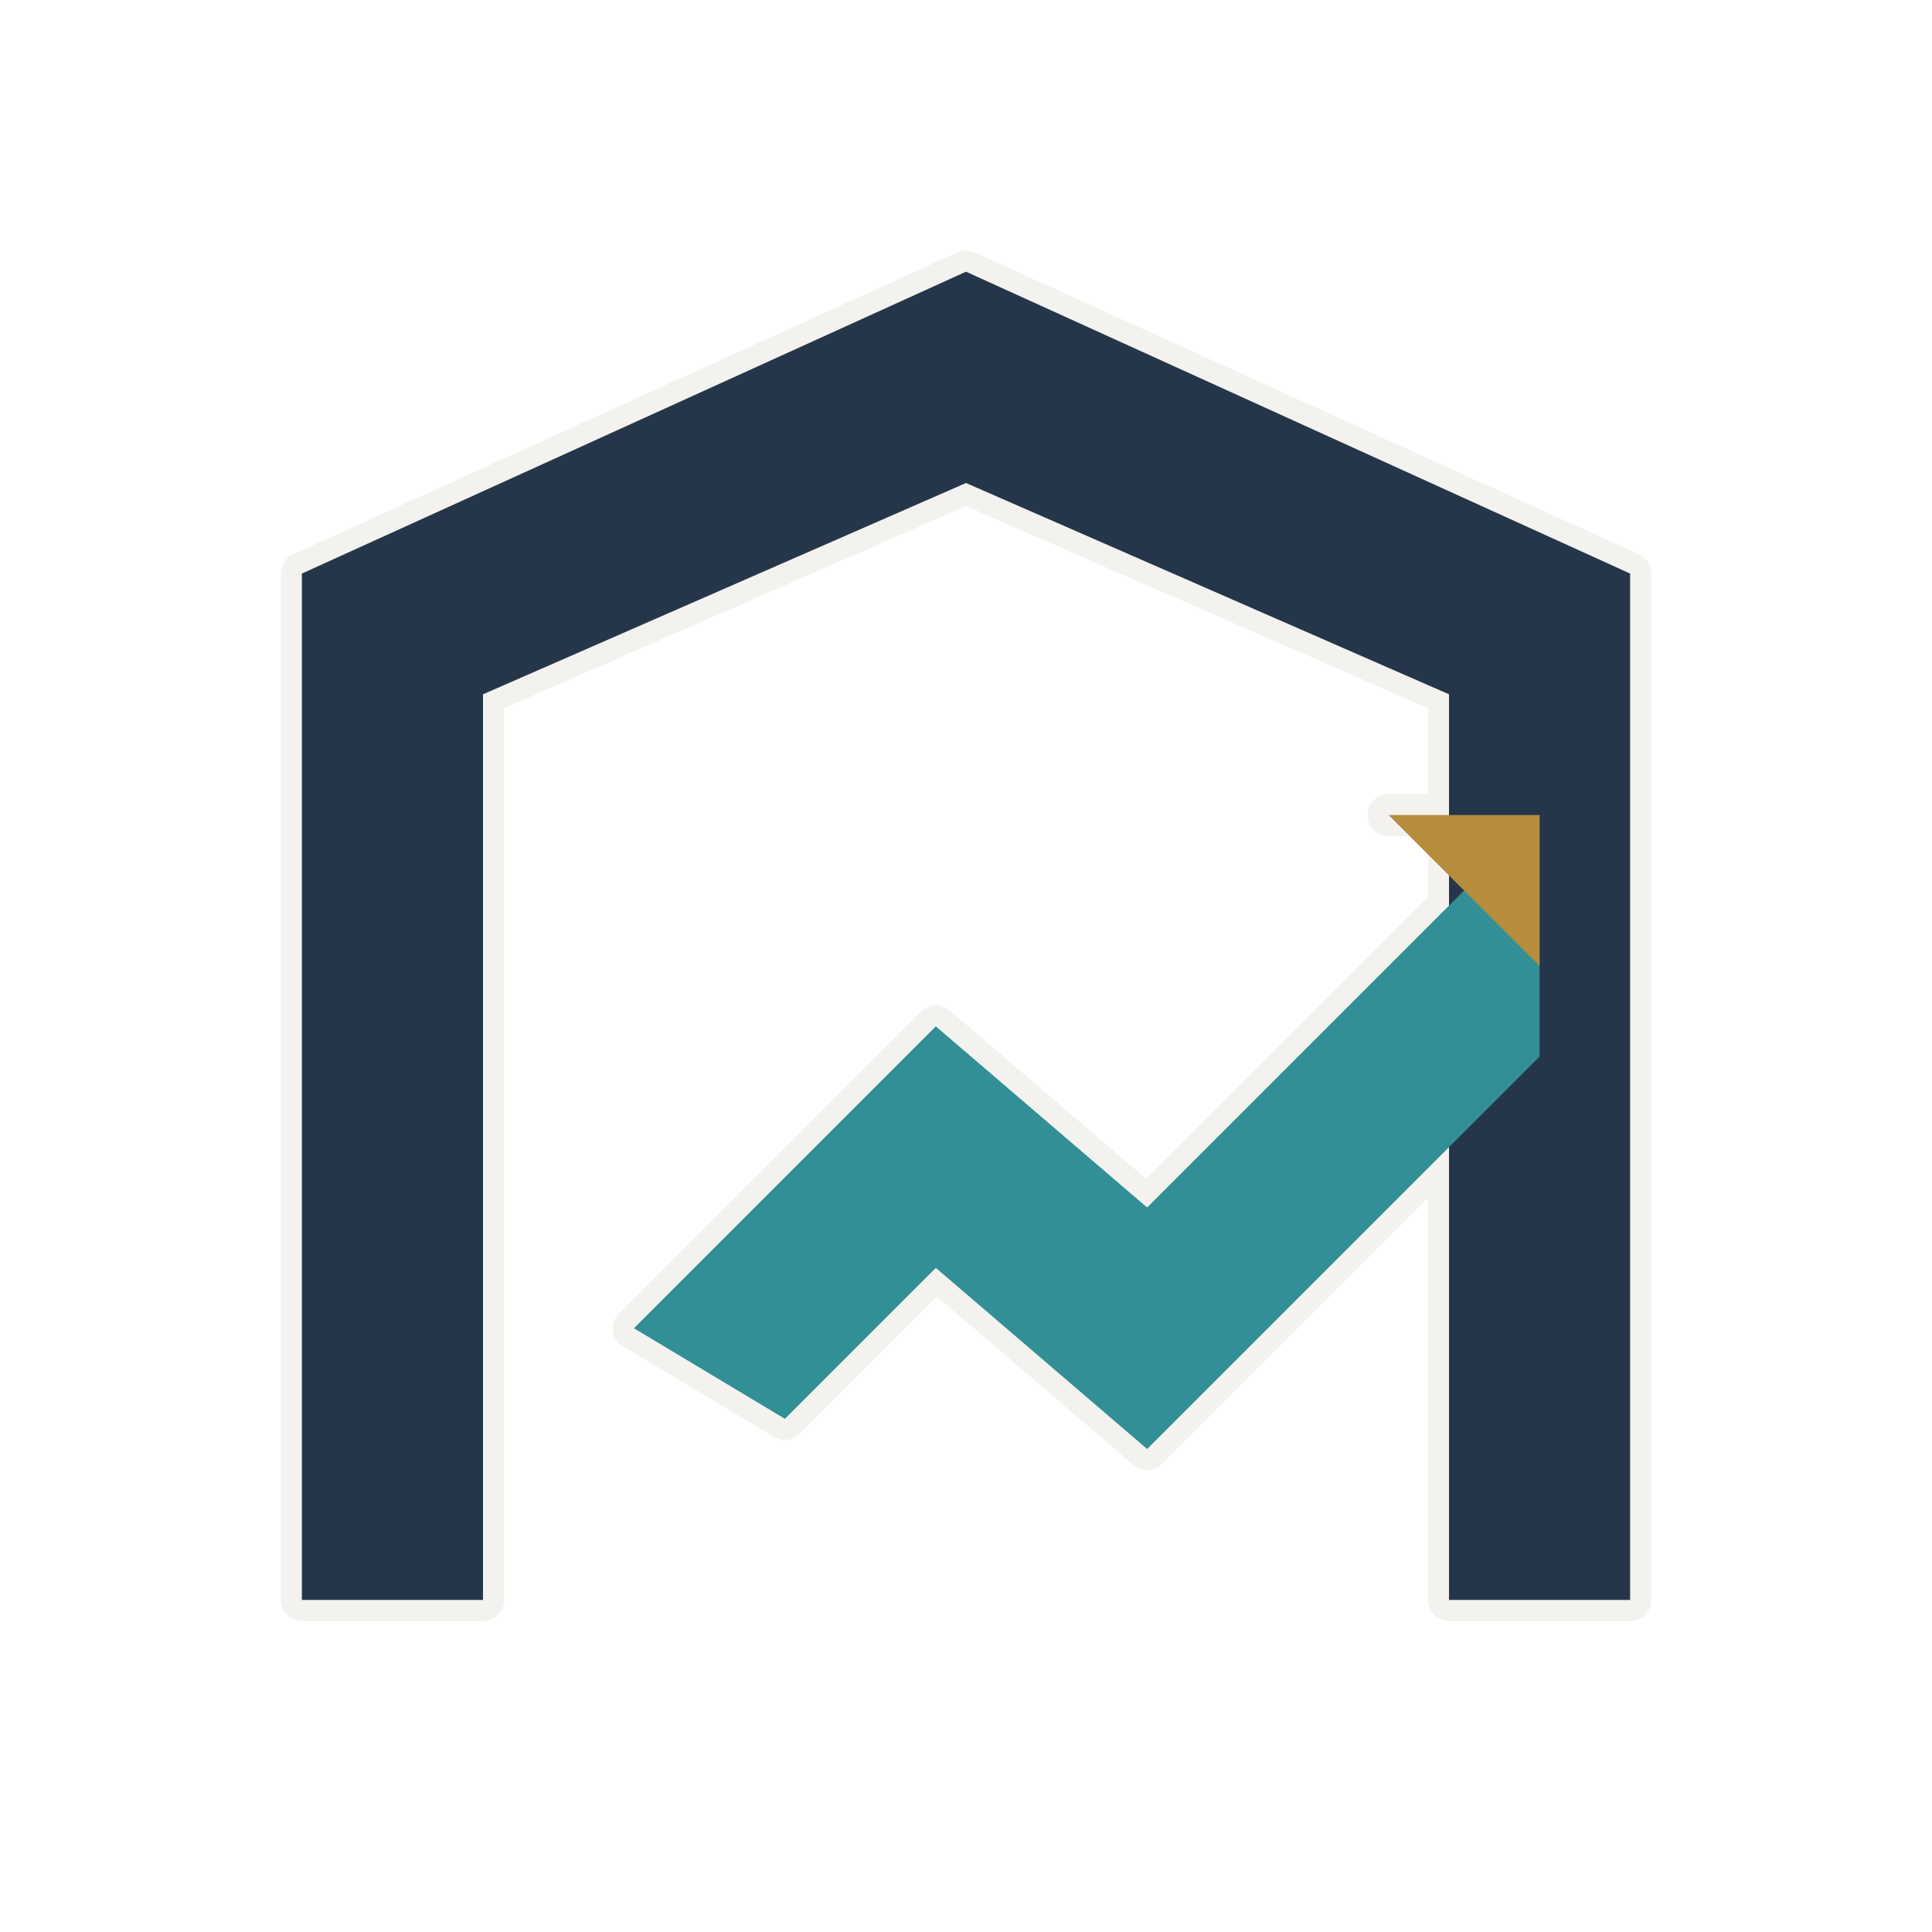
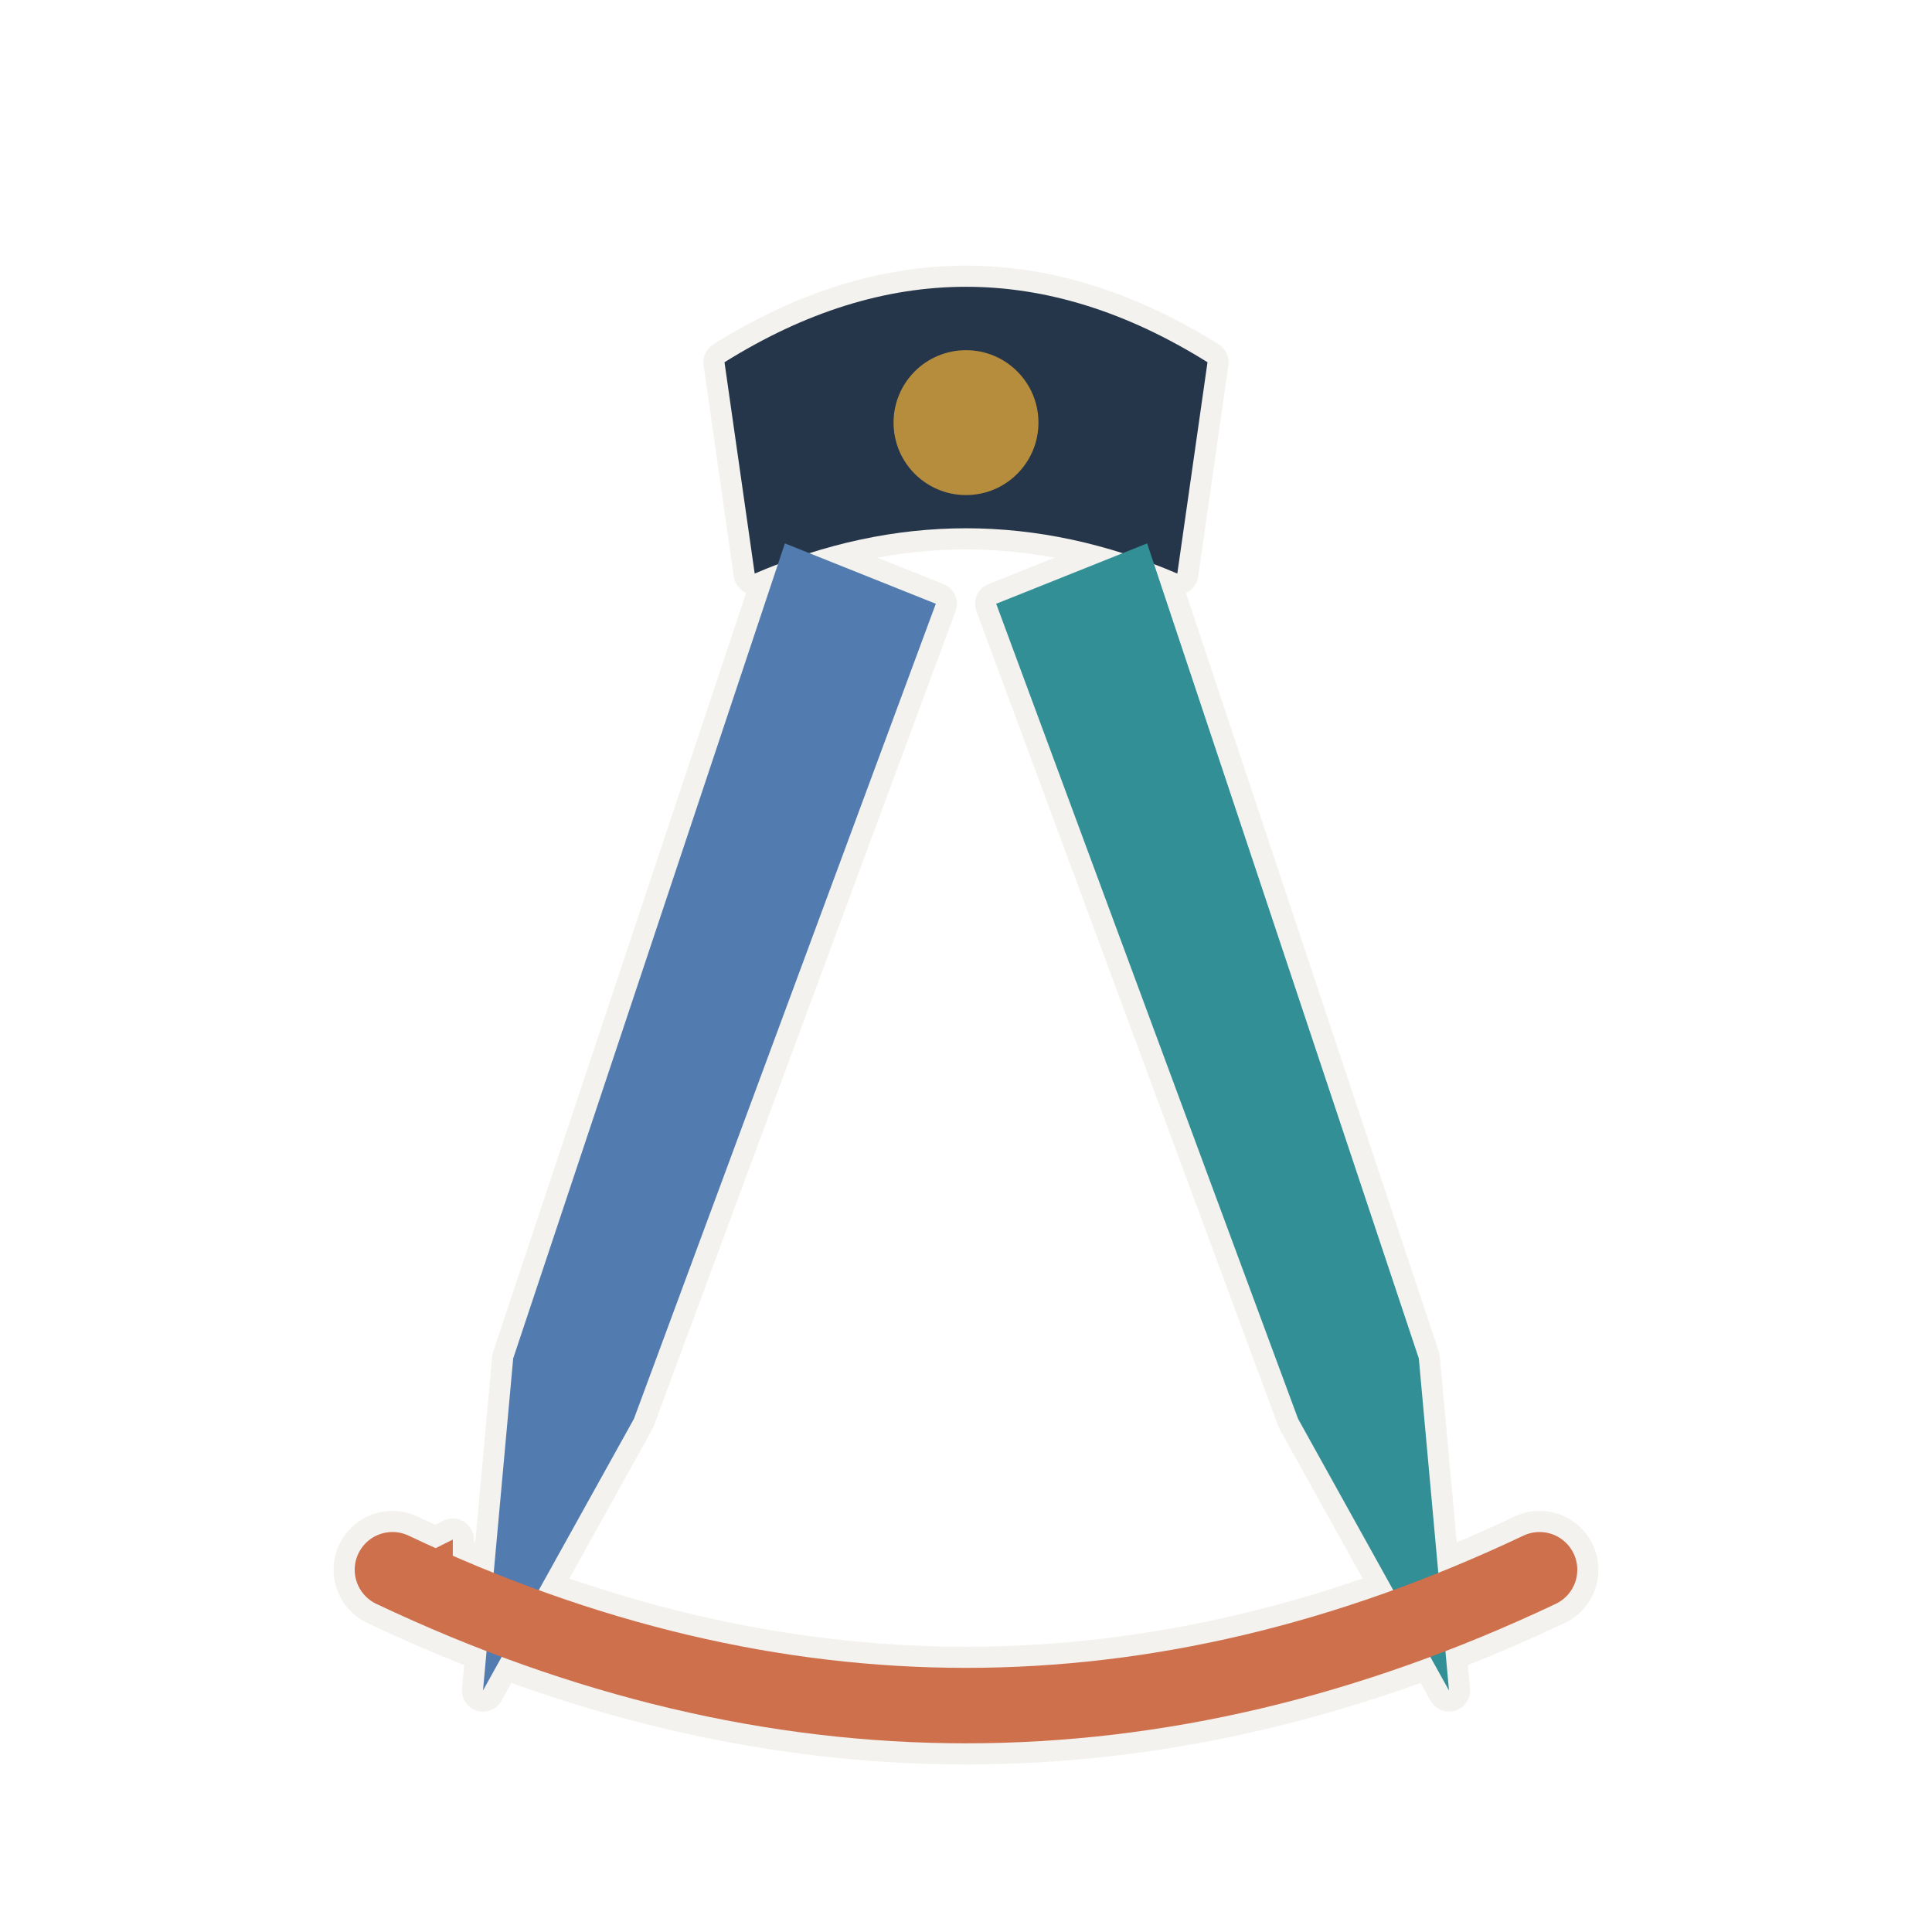
<svg xmlns="http://www.w3.org/2000/svg" width="64" height="64" viewBox="0 0 64 64" fill="none" stroke-linecap="round" stroke-linejoin="round" role="img" aria-labelledby="title">
  <g aria-hidden="true">
-     <path d="M10 53V19L32 9L54 19V53H48V23L32 16L16 23V53Z" fill="#F3F2EE" stroke="#F3F2EE" stroke-width="1.4" />
-     <path d="M21 44L31 34L38 40L51 27V35L38 48L31 42L26 47Z" fill="#F3F2EE" stroke="#F3F2EE" stroke-width="1.4" />
-     <path d="M46 27H51V32" fill="#F3F2EE" stroke="#F3F2EE" stroke-width="1.4" />
+     <path d="M24 12Q32 7 40 12L39 19Q32 16 25 19Z" fill="#F3F2EE" stroke="#F3F2EE" stroke-width="1.4" />
+     <circle cx="32" cy="14" r="2.4" fill="#F3F2EE" stroke="#F3F2EE" stroke-width="1.4" />
+     <path d="M26 18L31 20L21 47L16 56L17 45Z" fill="#F3F2EE" stroke="#F3F2EE" stroke-width="1.4" />
+     <path d="M38 18L33 20L43 47L48 56L47 45Z" fill="#F3F2EE" stroke="#F3F2EE" stroke-width="1.4" />
+     <path d="M13 52Q32 61 51 52" fill="none" stroke="#F3F2EE" stroke-width="3.9" />
+     <path d="M15 51L13 52L15 54" fill="#F3F2EE" stroke="#F3F2EE" stroke-width="1.4" />
  </g>
  <g>
-     <path d="M10 53V19L32 9L54 19V53H48V23L32 16L16 23V53Z" fill="#26364A" stroke="none" stroke-width="2.5" />
-     <path d="M21 44L31 34L38 40L51 27V35L38 48L31 42L26 47Z" fill="#318F95" stroke="none" stroke-width="2.5" />
-     <path d="M46 27H51V32" fill="#B58D3C" stroke="none" stroke-width="3" />
+     <path d="M24 12Q32 7 40 12L39 19Q32 16 25 19Z" fill="#26364A" stroke="none" stroke-width="2.5" />
+     <circle cx="32" cy="14" r="2.4" fill="#B58D3C" stroke="none" stroke-width="2.5" />
+     <path d="M26 18L31 20L21 47L16 56L17 45Z" fill="#527CAF" stroke="none" stroke-width="2.5" />
+     <path d="M38 18L33 20L43 47L48 56L47 45Z" fill="#318F95" stroke="none" stroke-width="2.5" />
+     <path d="M13 52Q32 61 51 52" fill="none" stroke="#CF704D" stroke-width="2.5" />
+     <path d="M15 51L13 52L15 54" fill="#CF704D" stroke="none" stroke-width="2.5" />
  </g>
</svg>
